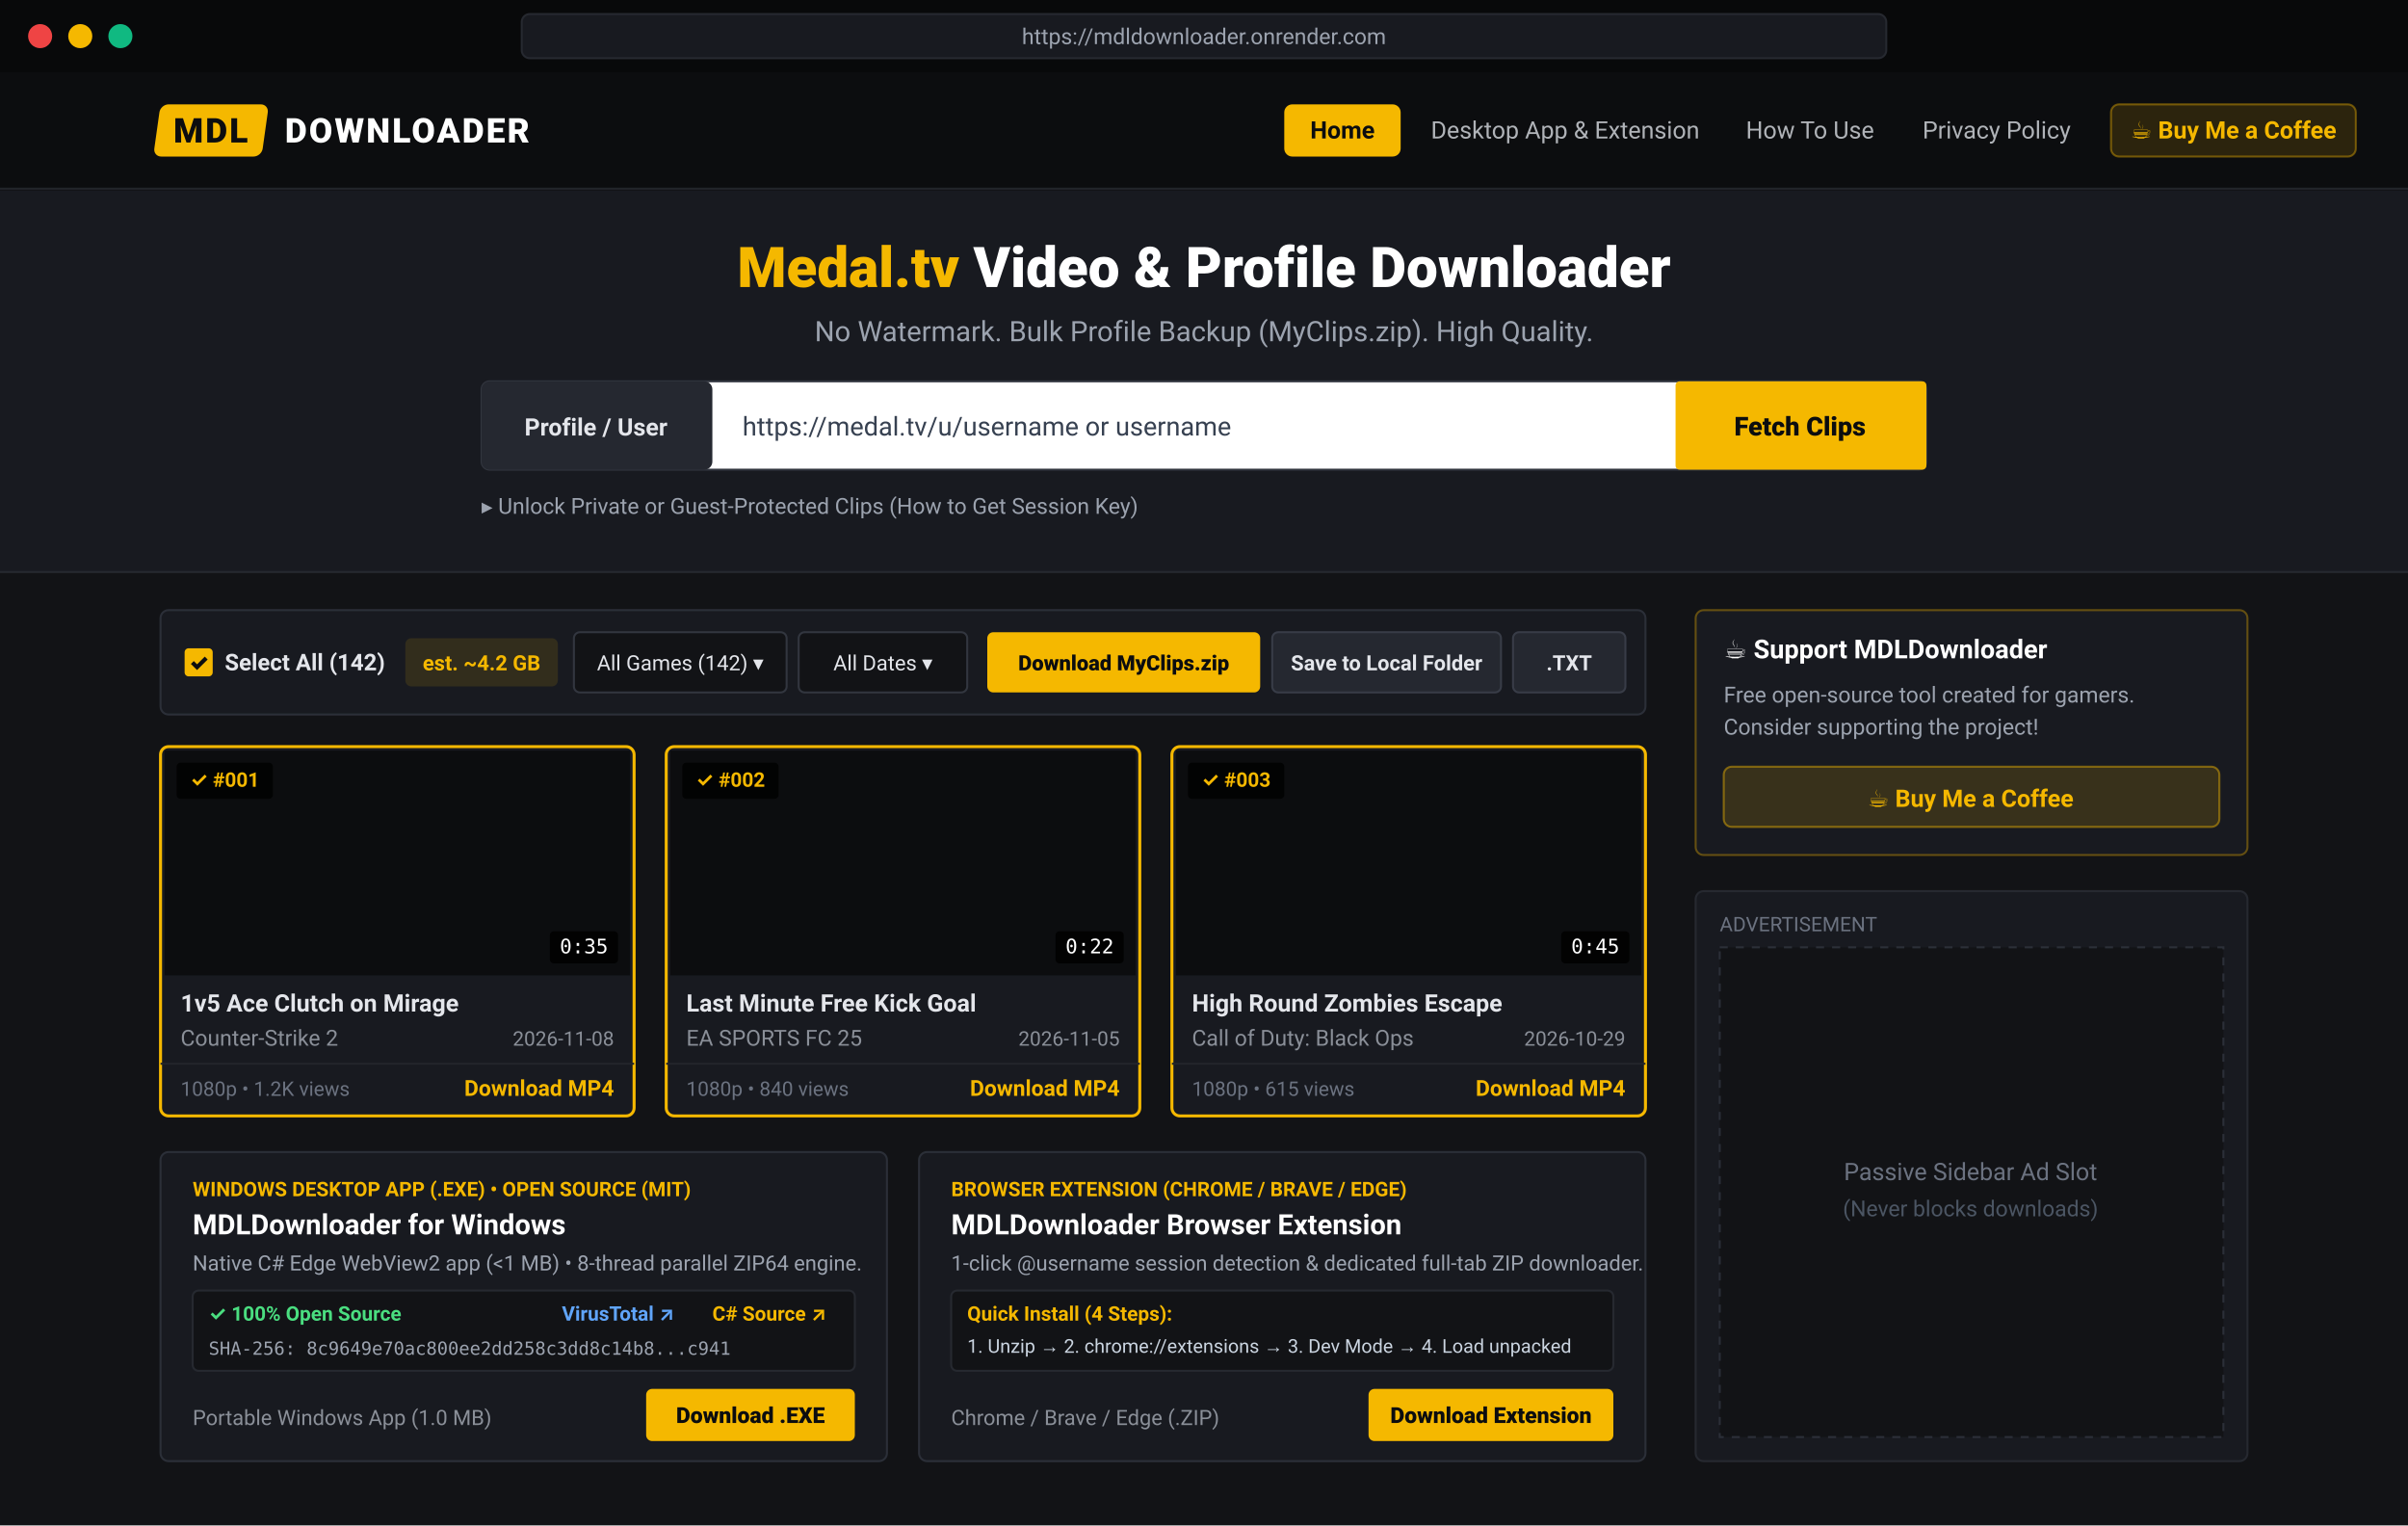
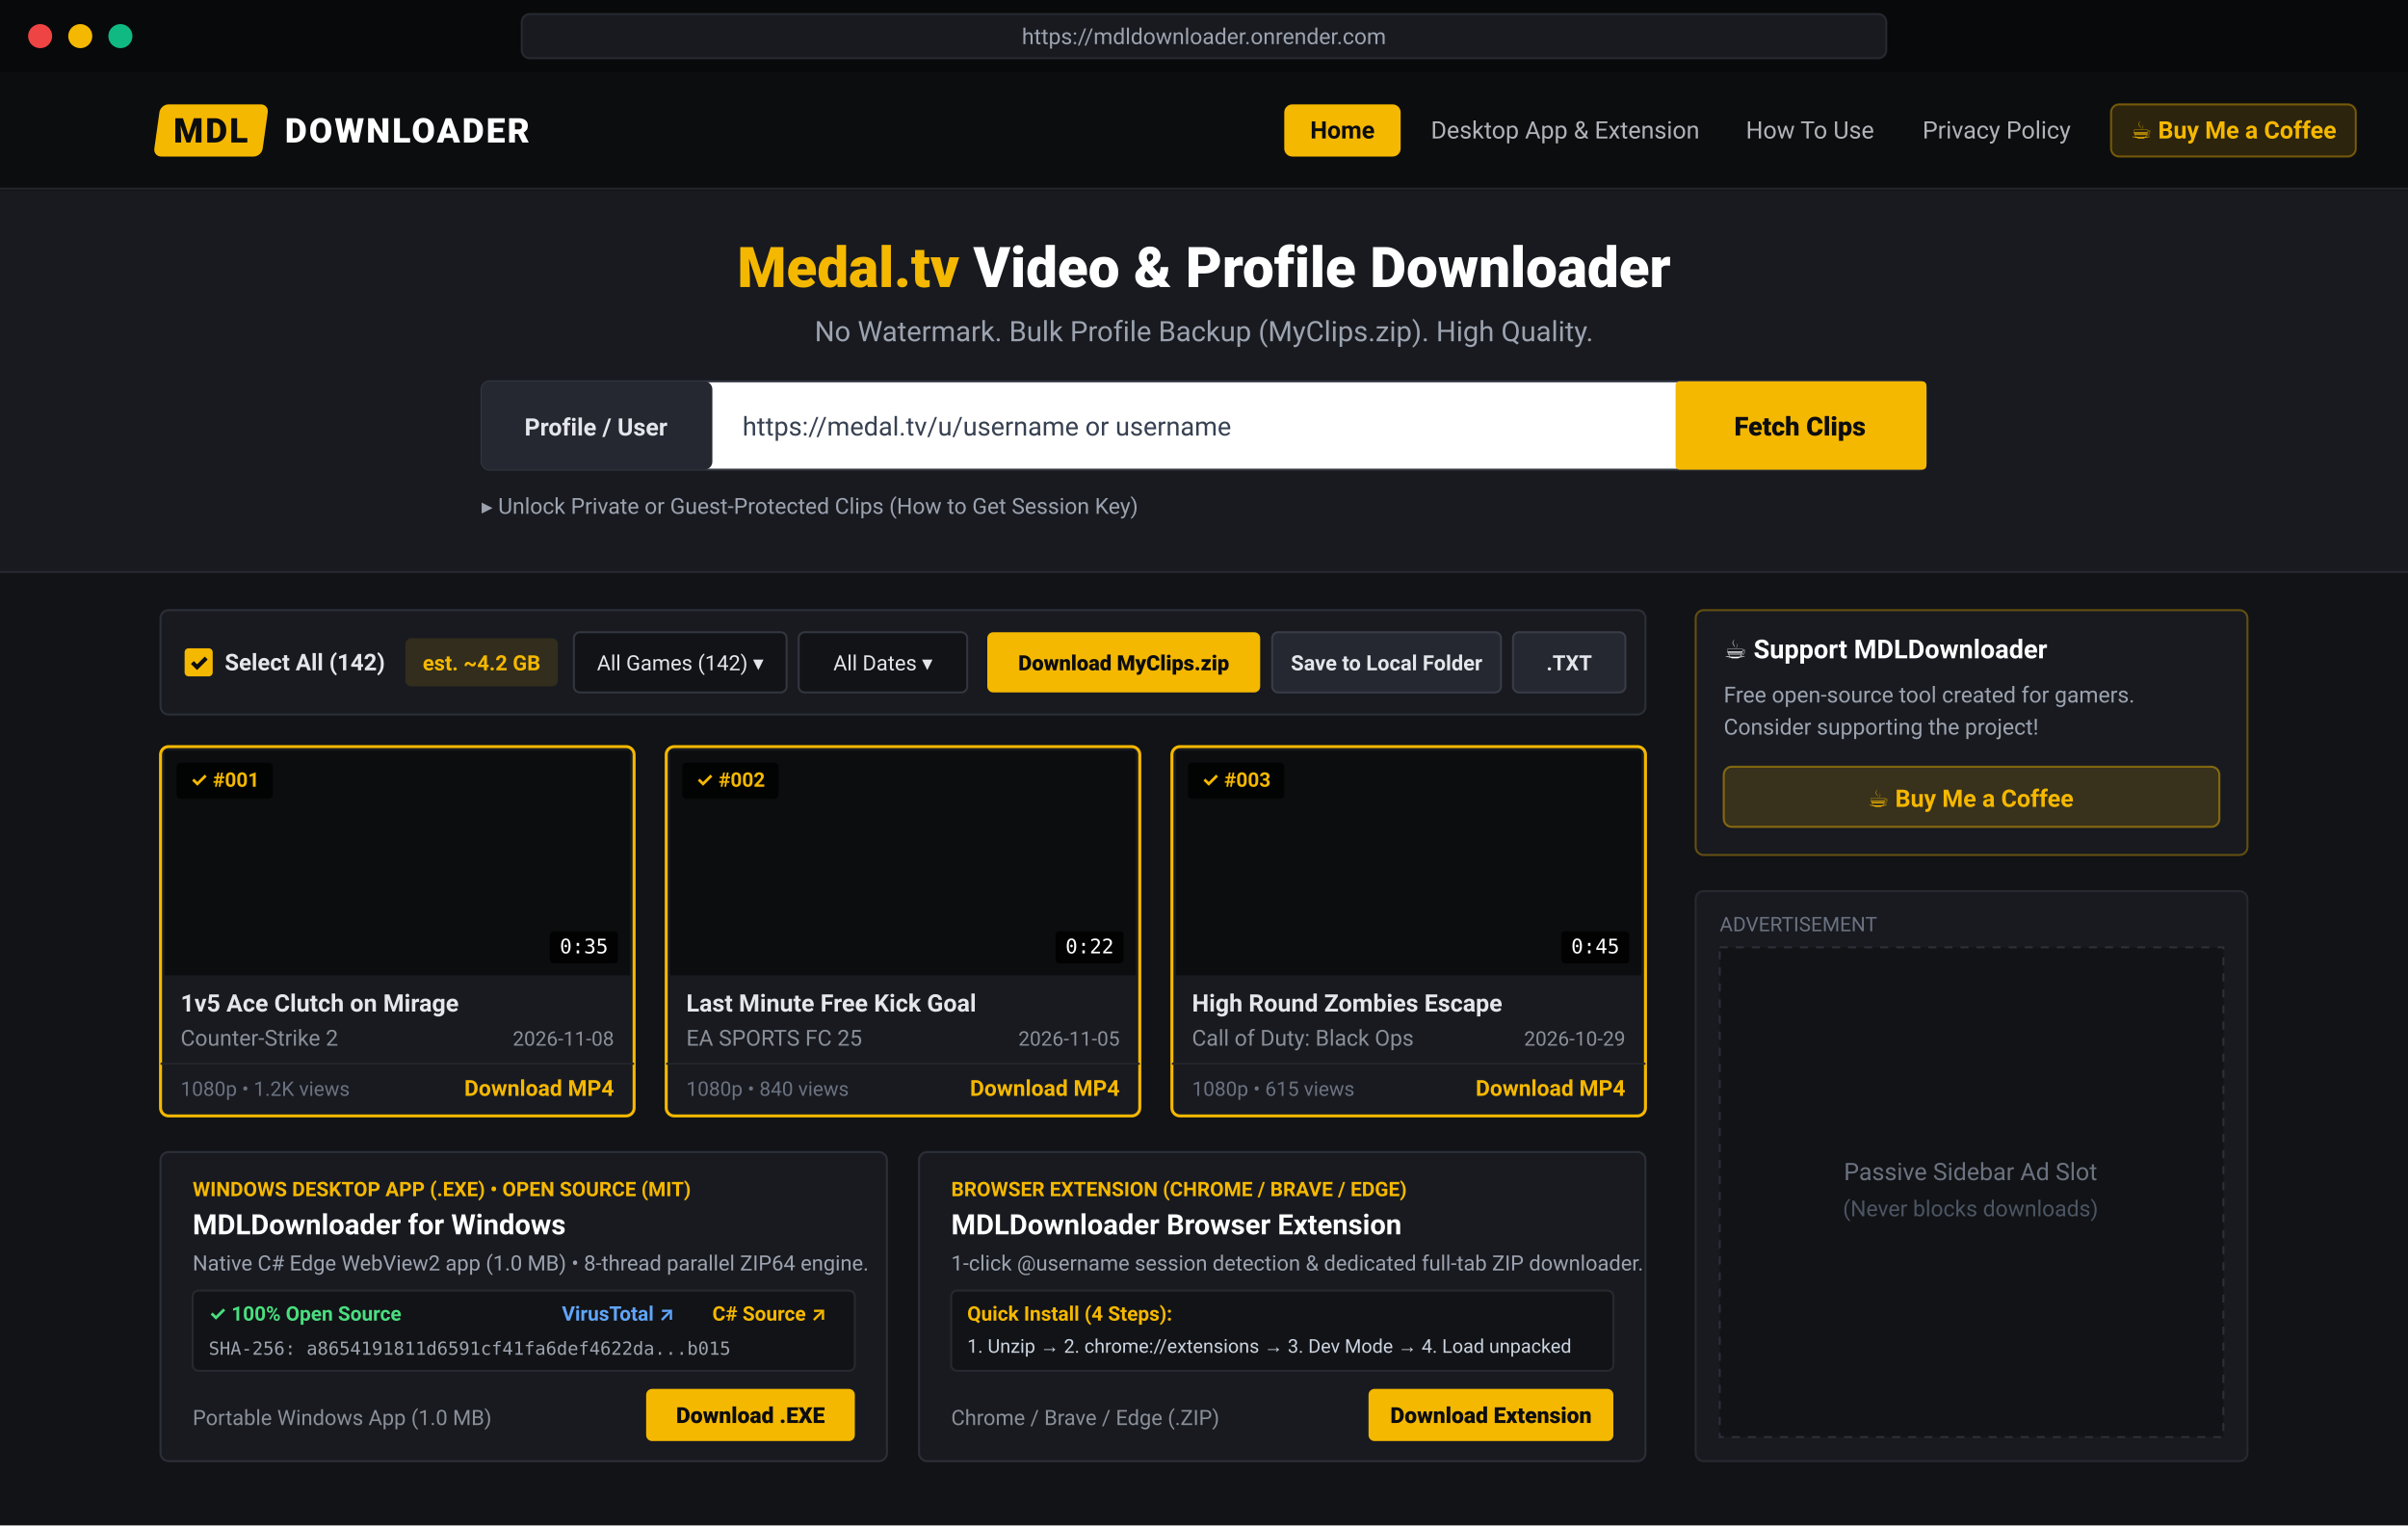
<svg xmlns="http://www.w3.org/2000/svg" viewBox="0 0 1200 760" width="1200" height="760" font-family="-apple-system, BlinkMacSystemFont, 'Segoe UI', Roboto, Arial, sans-serif">
  <rect width="1200" height="760" fill="#121316" />
  <rect x="0" y="0" width="1200" height="36" fill="#08090a" />
  <circle cx="20" cy="18" r="6" fill="#ef4444" />
  <circle cx="40" cy="18" r="6" fill="#f5b800" />
  <circle cx="60" cy="18" r="6" fill="#10b981" />
  <rect x="260" y="7" width="680" height="22" rx="4" fill="#181a20" stroke="#262930" />
  <text x="600" y="22" fill="#9ca3af" font-size="11" text-anchor="middle">https://mdldownloader.onrender.com</text>
  <rect x="0" y="36" width="1200" height="58" fill="#0c0d0f" />
  <line x1="0" y1="94" x2="1200" y2="94" stroke="#22252a" stroke-width="1" />
  <g transform="translate(80, 52)">
    <rect x="0" y="0" width="54" height="26" rx="4" fill="#f5b800" transform="skewX(-8)" />
    <text x="25" y="19" fill="#0c0d0f" font-size="17" font-weight="900" text-anchor="middle" letter-spacing="1">MDL</text>
    <text x="62" y="19" fill="#ffffff" font-size="17" font-weight="900" letter-spacing="1">DOWNLOADER</text>
  </g>
  <g transform="translate(640, 52)" font-size="12">
    <rect x="0" y="0" width="58" height="26" rx="4" fill="#f5b800" />
    <text x="29" y="17" fill="#0c0d0f" font-weight="700" text-anchor="middle">Home</text>
    <text x="140" y="17" fill="#b0b3b8" text-anchor="middle">Desktop App &amp; Extension</text>
    <text x="262" y="17" fill="#b0b3b8" text-anchor="middle">How To Use</text>
    <text x="355" y="17" fill="#b0b3b8" text-anchor="middle">Privacy Policy</text>
    <rect x="412" y="0" width="122" height="26" rx="4" fill="#f5b800" fill-opacity="0.14" stroke="#f5b800" stroke-opacity="0.4" />
    <text x="473" y="17" fill="#f5b800" font-weight="700" text-anchor="middle">☕ Buy Me a Coffee</text>
  </g>
  <rect x="0" y="95" width="1200" height="190" fill="#181a20" />
  <line x1="0" y1="285" x2="1200" y2="285" stroke="#262930" stroke-width="1" />
  <text x="600" y="143" font-size="28" font-weight="800" text-anchor="middle">
    <tspan fill="#f5b800">Medal.tv</tspan>
    <tspan fill="#ffffff"> Video &amp; Profile Downloader</tspan>
  </text>
  <text x="600" y="170" fill="#9ca3af" font-size="14" text-anchor="middle">No Watermark. Bulk Profile Backup (MyClips.zip). High Quality.</text>
  <g transform="translate(240, 190)">
    <rect x="0" y="0" width="720" height="44" rx="4" fill="#ffffff" stroke="#32363f" />
    <rect x="0" y="0" width="115" height="44" rx="4" fill="#252830" />
    <text x="57" y="27" fill="#e4e6eb" font-size="12" font-weight="700" text-anchor="middle">Profile / User</text>
    <text x="130" y="27" fill="#374151" font-size="13">https://medal.tv/u/username or username</text>
    <rect x="595" y="0" width="125" height="44" rx="2" fill="#f5b800" />
    <text x="657" y="27" fill="#0c0d0f" font-size="13" font-weight="800" text-anchor="middle">Fetch Clips</text>
  </g>
  <text x="240" y="256" fill="#9ca3af" font-size="11">▸ Unlock Private or Guest-Protected Clips (How to Get Session Key)</text>
  <g transform="translate(80, 304)">
    <rect x="0" y="0" width="740" height="52" rx="4" fill="#181a20" stroke="#2b2f38" />
    <rect x="12" y="19" width="14" height="14" rx="2" fill="#f5b800" />
    <text x="19" y="30" fill="#0c0d0f" font-size="11" font-weight="900" text-anchor="middle">✓</text>
    <text x="32" y="30" fill="#e4e6eb" font-size="11.5" font-weight="600">Select All (142)</text>
    <rect x="122" y="14" width="76" height="24" rx="3" fill="#f5b800" fill-opacity="0.12" />
    <text x="160" y="30" fill="#f5b800" font-size="10.5" font-weight="700" text-anchor="middle">est. ~4.2 GB</text>
    <rect x="206" y="11" width="106" height="30" rx="3" fill="#121316" stroke="#32363f" />
    <text x="259" y="30" fill="#e4e6eb" font-size="10.5" text-anchor="middle">All Games (142) ▾</text>
    <rect x="318" y="11" width="84" height="30" rx="3" fill="#121316" stroke="#32363f" />
    <text x="360" y="30" fill="#e4e6eb" font-size="10.5" text-anchor="middle">All Dates ▾</text>
    <rect x="412" y="11" width="136" height="30" rx="3" fill="#f5b800" />
    <text x="480" y="30" fill="#0c0d0f" font-size="10.5" font-weight="800" text-anchor="middle">Download MyClips.zip</text>
    <rect x="554" y="11" width="114" height="30" rx="3" fill="#252830" stroke="#383c47" />
    <text x="611" y="30" fill="#e4e6eb" font-size="10.5" font-weight="600" text-anchor="middle">Save to Local Folder</text>
    <rect x="674" y="11" width="56" height="30" rx="3" fill="#252830" stroke="#383c47" />
    <text x="702" y="30" fill="#e4e6eb" font-size="10.5" font-weight="600" text-anchor="middle">.TXT</text>
  </g>
  <g transform="translate(80, 372)">
    <g transform="translate(0, 0)">
      <rect width="236" height="184" rx="4" fill="#181a20" stroke="#f5b800" stroke-width="1.5" />
      <rect x="2" y="2" width="232" height="112" fill="#0c0d0f" />
      <rect x="8" y="8" width="48" height="18" rx="2" fill="#000000" opacity="0.8" />
      <text x="32" y="20" fill="#f5b800" font-size="10" font-weight="700" text-anchor="middle">✓ #001</text>
      <rect x="194" y="92" width="34" height="16" rx="2" fill="#000000" opacity="0.85" />
      <text x="211" y="103" fill="#ffffff" font-size="10" font-family="Consolas, monospace" text-anchor="middle">0:35</text>
      <text x="10" y="132" fill="#e4e6eb" font-size="12" font-weight="700">1v5 Ace Clutch on Mirage</text>
      <text x="10" y="149" fill="#8a8f98" font-size="11">Counter-Strike 2</text>
      <text x="226" y="149" fill="#8a8f98" font-size="10" text-anchor="end">2026-11-08</text>
      <line x1="0" y1="158" x2="236" y2="158" stroke="#22252a" />
      <text x="10" y="174" fill="#6b7280" font-size="10">1080p • 1.2K views</text>
      <text x="226" y="174" fill="#f5b800" font-size="11" font-weight="700" text-anchor="end">Download MP4</text>
    </g>
    <g transform="translate(252, 0)">
      <rect width="236" height="184" rx="4" fill="#181a20" stroke="#f5b800" stroke-width="1.5" />
      <rect x="2" y="2" width="232" height="112" fill="#0c0d0f" />
      <rect x="8" y="8" width="48" height="18" rx="2" fill="#000000" opacity="0.8" />
      <text x="32" y="20" fill="#f5b800" font-size="10" font-weight="700" text-anchor="middle">✓ #002</text>
      <rect x="194" y="92" width="34" height="16" rx="2" fill="#000000" opacity="0.85" />
      <text x="211" y="103" fill="#ffffff" font-size="10" font-family="Consolas, monospace" text-anchor="middle">0:22</text>
      <text x="10" y="132" fill="#e4e6eb" font-size="12" font-weight="700">Last Minute Free Kick Goal</text>
      <text x="10" y="149" fill="#8a8f98" font-size="11">EA SPORTS FC 25</text>
      <text x="226" y="149" fill="#8a8f98" font-size="10" text-anchor="end">2026-11-05</text>
      <line x1="0" y1="158" x2="236" y2="158" stroke="#22252a" />
      <text x="10" y="174" fill="#6b7280" font-size="10">1080p • 840 views</text>
      <text x="226" y="174" fill="#f5b800" font-size="11" font-weight="700" text-anchor="end">Download MP4</text>
    </g>
    <g transform="translate(504, 0)">
      <rect width="236" height="184" rx="4" fill="#181a20" stroke="#f5b800" stroke-width="1.5" />
      <rect x="2" y="2" width="232" height="112" fill="#0c0d0f" />
      <rect x="8" y="8" width="48" height="18" rx="2" fill="#000000" opacity="0.8" />
      <text x="32" y="20" fill="#f5b800" font-size="10" font-weight="700" text-anchor="middle">✓ #003</text>
      <rect x="194" y="92" width="34" height="16" rx="2" fill="#000000" opacity="0.85" />
      <text x="211" y="103" fill="#ffffff" font-size="10" font-family="Consolas, monospace" text-anchor="middle">0:45</text>
      <text x="10" y="132" fill="#e4e6eb" font-size="12" font-weight="700">High Round Zombies Escape</text>
      <text x="10" y="149" fill="#8a8f98" font-size="11">Call of Duty: Black Ops</text>
      <text x="226" y="149" fill="#8a8f98" font-size="10" text-anchor="end">2026-10-29</text>
      <line x1="0" y1="158" x2="236" y2="158" stroke="#22252a" />
      <text x="10" y="174" fill="#6b7280" font-size="10">1080p • 615 views</text>
      <text x="226" y="174" fill="#f5b800" font-size="11" font-weight="700" text-anchor="end">Download MP4</text>
    </g>
  </g>
  <g transform="translate(80, 574)">
    <rect x="0" y="0" width="362" height="154" rx="4" fill="#181a20" stroke="#2b2f38" />
    <text x="16" y="22" fill="#f5b800" font-size="10" font-weight="700">WINDOWS DESKTOP APP (.EXE) • OPEN SOURCE (MIT)</text>
    <text x="16" y="41" fill="#ffffff" font-size="14" font-weight="700">MDLDownloader for Windows</text>
-     <text x="16" y="59" fill="#9ca3af" font-size="10.5">Native C# Edge WebView2 app (&lt;1 MB) • 8-thread parallel ZIP64 engine.</text>
+     <text x="16" y="59" fill="#9ca3af" font-size="10.5">Native C# Edge WebView2 app (1.0 MB) • 8-thread parallel ZIP64 engine.</text>
    <rect x="16" y="69" width="330" height="40" rx="3" fill="#121316" stroke="#262930" />
    <text x="24" y="84" fill="#4ade80" font-size="10" font-weight="700">✓ 100% Open Source</text>
    <text x="200" y="84" fill="#60a5fa" font-size="10" font-weight="700">VirusTotal ↗</text>
    <text x="275" y="84" fill="#f5b800" font-size="10" font-weight="700">C# Source ↗</text>
-     <text x="24" y="101" fill="#9ca3af" font-size="9" font-family="Consolas, monospace">SHA-256: 8c9649e70ac800ee2dd258c3dd8c14b8...c941</text>
+     <text x="24" y="101" fill="#9ca3af" font-size="9" font-family="Consolas, monospace">SHA-256: a8654191811d6591cf41fa6def4622da...b015</text>
    <text x="16" y="136" fill="#8a8f98" font-size="10.5">Portable Windows App (1.0 MB)</text>
    <rect x="242" y="118" width="104" height="26" rx="3" fill="#f5b800" />
    <text x="294" y="135" fill="#0c0d0f" font-size="11" font-weight="800" text-anchor="middle">Download .EXE</text>
    <rect x="378" y="0" width="362" height="154" rx="4" fill="#181a20" stroke="#2b2f38" />
    <text x="394" y="22" fill="#f5b800" font-size="10" font-weight="700">BROWSER EXTENSION (CHROME / BRAVE / EDGE)</text>
    <text x="394" y="41" fill="#ffffff" font-size="14" font-weight="700">MDLDownloader Browser Extension</text>
    <text x="394" y="59" fill="#9ca3af" font-size="10.5">1-click @username session detection &amp; dedicated full-tab ZIP downloader.</text>
    <rect x="394" y="69" width="330" height="40" rx="3" fill="#121316" stroke="#262930" />
    <text x="402" y="84" fill="#f5b800" font-size="10" font-weight="700">Quick Install (4 Steps):</text>
    <text x="402" y="100" fill="#cbd5e1" font-size="9.5">1. Unzip  →  2. chrome://extensions  →  3. Dev Mode  →  4. Load unpacked</text>
    <text x="394" y="136" fill="#8a8f98" font-size="10.5">Chrome / Brave / Edge (.ZIP)</text>
    <rect x="602" y="118" width="122" height="26" rx="3" fill="#f5b800" />
    <text x="663" y="135" fill="#0c0d0f" font-size="11" font-weight="800" text-anchor="middle">Download Extension</text>
  </g>
  <g transform="translate(845, 304)">
    <rect x="0" y="0" width="275" height="122" rx="4" fill="#181a20" stroke="#f5b800" stroke-opacity="0.35" />
    <text x="14" y="24" fill="#ffffff" font-size="13" font-weight="700">☕ Support MDLDownloader</text>
    <text x="14" y="46" fill="#9ca3af" font-size="11">Free open-source tool created for gamers.</text>
    <text x="14" y="62" fill="#9ca3af" font-size="11">Consider supporting the project!</text>
    <rect x="14" y="78" width="247" height="30" rx="4" fill="#f5b800" fill-opacity="0.15" stroke="#f5b800" stroke-opacity="0.45" />
    <text x="137" y="98" fill="#f5b800" font-size="12" font-weight="700" text-anchor="middle">☕ Buy Me a Coffee</text>
    <rect x="0" y="140" width="275" height="284" rx="4" fill="#181a20" stroke="#262930" />
    <text x="12" y="160" fill="#6b7280" font-size="10">ADVERTISEMENT</text>
    <rect x="12" y="168" width="251" height="244" fill="#121316" stroke="#2b2f38" stroke-dasharray="4 4" />
    <text x="137" y="284" fill="#6b7280" font-size="12" text-anchor="middle">Passive Sidebar Ad Slot</text>
    <text x="137" y="302" fill="#4b5563" font-size="11" text-anchor="middle">(Never blocks downloads)</text>
  </g>
</svg>
